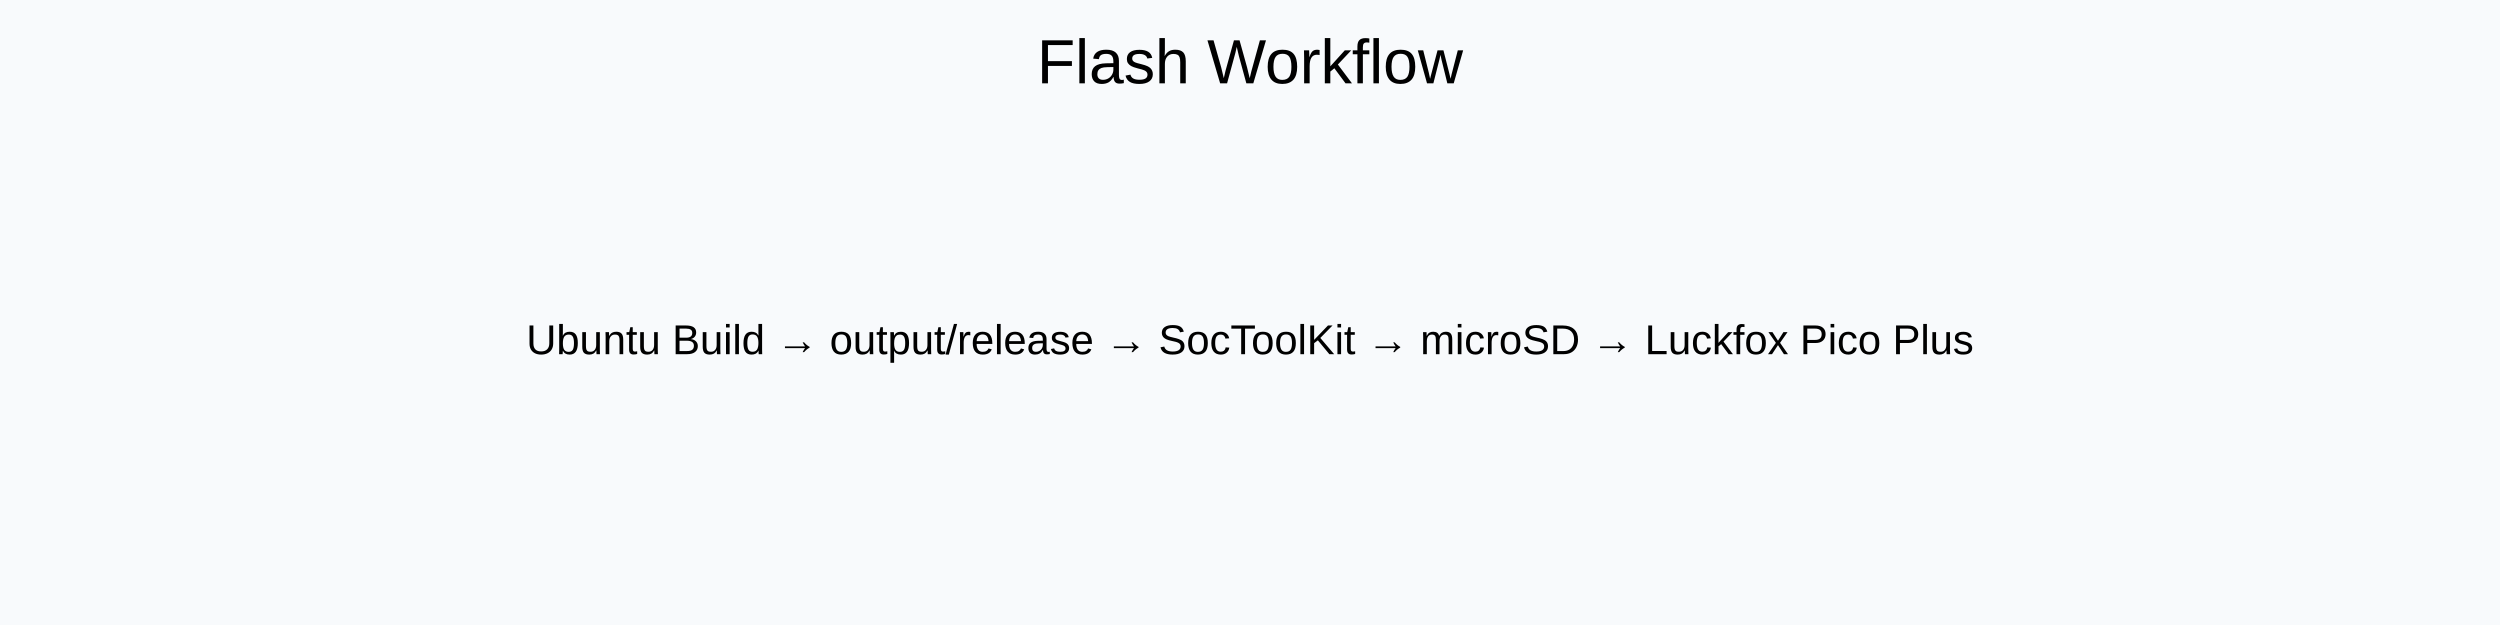
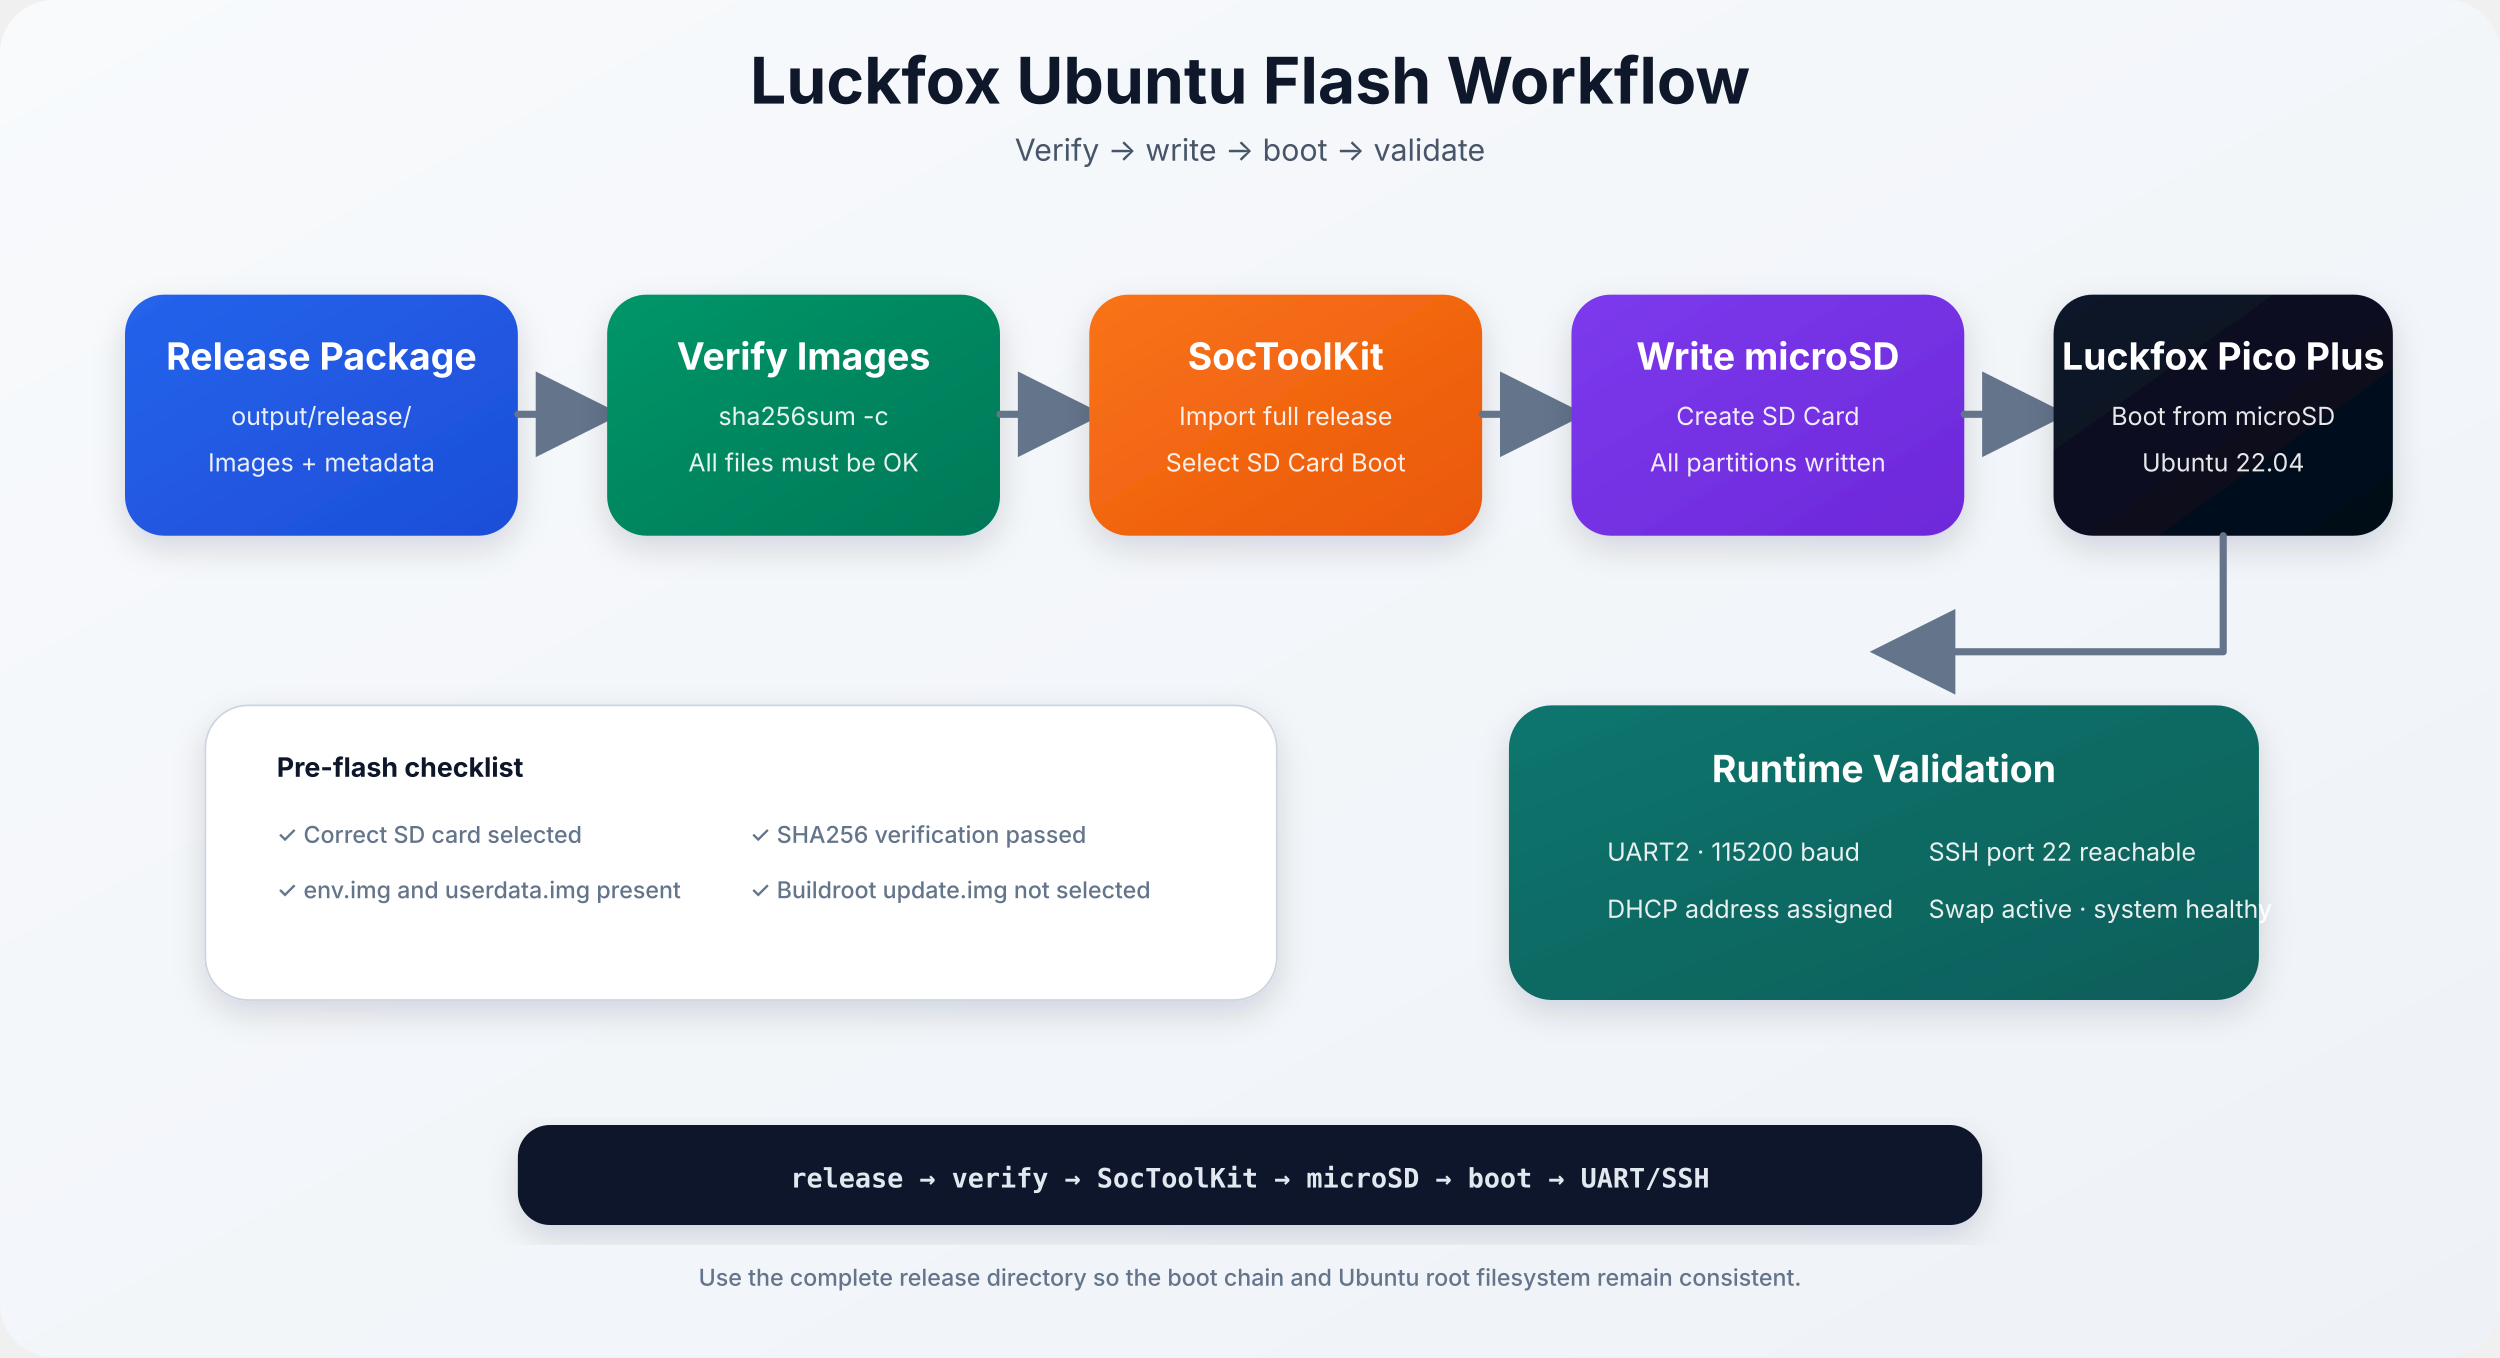
- <svg xmlns="http://www.w3.org/2000/svg" width="1200" height="300">
-   <rect width="100%" height="100%" fill="#f8fafc" />
-   <text x="600" y="40" text-anchor="middle" font-size="30" font-family="Arial">Flash Workflow</text>
-   <text x="600" y="170" text-anchor="middle" font-size="20" font-family="Arial">Ubuntu Build → output/release → SocToolKit → microSD → Luckfox Pico Plus</text>
+ <svg xmlns="http://www.w3.org/2000/svg" width="1400" height="760" viewBox="0 0 1400 760" role="img" aria-labelledby="title desc">
+   <defs>
+     <linearGradient id="bg" x1="0" y1="0" x2="1" y2="1">
+       <stop offset="0%" stop-color="#f8fafc" />
+       <stop offset="100%" stop-color="#eef2f7" />
+     </linearGradient>
+     <filter id="shadow" x="-20%" y="-20%" width="140%" height="140%">
+       <feDropShadow dx="0" dy="7" stdDeviation="9" flood-color="#0f172a" flood-opacity="0.14" />
+     </filter>
+     <marker id="arrow" markerWidth="12" markerHeight="12" refX="10" refY="6" orient="auto">
+       <path d="M0,0 L12,6 L0,12 Z" fill="#64748b" />
+     </marker>
+     <style>
+       .title { font: 700 36px Inter, Segoe UI, Arial, sans-serif; fill: #0f172a; }
+       .subtitle { font: 400 17px Inter, Segoe UI, Arial, sans-serif; fill: #475569; }
+       .box-title { font: 700 21px Inter, Segoe UI, Arial, sans-serif; fill: #ffffff; }
+       .box-sub { font: 400 14px Inter, Segoe UI, Arial, sans-serif; fill: rgba(255,255,255,.9); }
+       .label { font: 700 15px Inter, Segoe UI, Arial, sans-serif; fill: #0f172a; }
+       .note { font: 500 13px Inter, Segoe UI, Arial, sans-serif; fill: #64748b; }
+       .mono { font: 600 13px ui-monospace, SFMono-Regular, Consolas, monospace; fill: #334155; }
+       .connector { fill: none; stroke: #64748b; stroke-width: 4; stroke-linecap: round; stroke-linejoin: round; marker-end: url(#arrow); }
+       .connector-soft { fill: none; stroke: #94a3b8; stroke-width: 3; stroke-dasharray: 8 8; stroke-linecap: round; marker-end: url(#arrow); }
+     </style>
+   </defs>
+   <defs>
+     <linearGradient id="build" x1="0" y1="0" x2="1" y2="1">
+       <stop offset="0%" stop-color="#2563eb" />
+       <stop offset="100%" stop-color="#1d4ed8" />
+     </linearGradient>
+     <linearGradient id="verify" x1="0" y1="0" x2="1" y2="1">
+       <stop offset="0%" stop-color="#059669" />
+       <stop offset="100%" stop-color="#047857" />
+     </linearGradient>
+     <linearGradient id="tool" x1="0" y1="0" x2="1" y2="1">
+       <stop offset="0%" stop-color="#f97316" />
+       <stop offset="100%" stop-color="#ea580c" />
+     </linearGradient>
+     <linearGradient id="sd" x1="0" y1="0" x2="1" y2="1">
+       <stop offset="0%" stop-color="#7c3aed" />
+       <stop offset="100%" stop-color="#6d28d9" />
+     </linearGradient>
+     <linearGradient id="board" x1="0" y1="0" x2="1" y2="1">
+       <stop offset="0%" stop-color="#0f172a" />
+       <stop offset="100%" stop-color="#020617" />
+     </linearGradient>
+     <linearGradient id="login" x1="0" y1="0" x2="1" y2="1">
+       <stop offset="0%" stop-color="#0f766e" />
+       <stop offset="100%" stop-color="#115e59" />
+     </linearGradient>
+   </defs>
+   <rect width="1400" height="760" rx="30" fill="url(#bg)" />
+   <text x="700" y="58" text-anchor="middle" class="title">Luckfox Ubuntu Flash Workflow</text>
+   <text x="700" y="90" text-anchor="middle" class="subtitle">Verify → write → boot → validate</text>
+   <g filter="url(#shadow)">
+     <rect x="70" y="165" width="220" height="135" rx="22" fill="url(#build)" />
+     <text x="180" y="207" text-anchor="middle" class="box-title">Release Package</text>
+     <text x="180" y="238" text-anchor="middle" class="box-sub">output/release/</text>
+     <text x="180" y="264" text-anchor="middle" class="box-sub">Images + metadata</text>
+   </g>
+   <path d="M290 232 H340" class="connector" />
+   <g filter="url(#shadow)">
+     <rect x="340" y="165" width="220" height="135" rx="22" fill="url(#verify)" />
+     <text x="450" y="207" text-anchor="middle" class="box-title">Verify Images</text>
+     <text x="450" y="238" text-anchor="middle" class="box-sub">sha256sum -c</text>
+     <text x="450" y="264" text-anchor="middle" class="box-sub">All files must be OK</text>
+   </g>
+   <path d="M560 232 H610" class="connector" />
+   <g filter="url(#shadow)">
+     <rect x="610" y="165" width="220" height="135" rx="22" fill="url(#tool)" />
+     <text x="720" y="207" text-anchor="middle" class="box-title">SocToolKit</text>
+     <text x="720" y="238" text-anchor="middle" class="box-sub">Import full release</text>
+     <text x="720" y="264" text-anchor="middle" class="box-sub">Select SD Card Boot</text>
+   </g>
+   <path d="M830 232 H880" class="connector" />
+   <g filter="url(#shadow)">
+     <rect x="880" y="165" width="220" height="135" rx="22" fill="url(#sd)" />
+     <text x="990" y="207" text-anchor="middle" class="box-title">Write microSD</text>
+     <text x="990" y="238" text-anchor="middle" class="box-sub">Create SD Card</text>
+     <text x="990" y="264" text-anchor="middle" class="box-sub">All partitions written</text>
+   </g>
+   <path d="M1100 232 H1150" class="connector" />
+   <g filter="url(#shadow)">
+     <rect x="1150" y="165" width="190" height="135" rx="22" fill="url(#board)" />
+     <text x="1245" y="207" text-anchor="middle" class="box-title">Luckfox Pico Plus</text>
+     <text x="1245" y="238" text-anchor="middle" class="box-sub">Boot from microSD</text>
+     <text x="1245" y="264" text-anchor="middle" class="box-sub">Ubuntu 22.04</text>
+   </g>
+   <path d="M1245 300 V365 H1055" class="connector" />
+   <g filter="url(#shadow)">
+     <rect x="845" y="395" width="420" height="165" rx="24" fill="url(#login)" />
+     <text x="1055" y="438" text-anchor="middle" class="box-title">Runtime Validation</text>
+     <text x="900" y="482" class="box-sub">UART2 · 115200 baud</text>
+     <text x="900" y="514" class="box-sub">DHCP address assigned</text>
+     <text x="1080" y="482" class="box-sub">SSH port 22 reachable</text>
+     <text x="1080" y="514" class="box-sub">Swap active · system healthy</text>
+   </g>
+   <g filter="url(#shadow)">
+     <rect x="115" y="395" width="600" height="165" rx="24" fill="#ffffff" stroke="#cbd5e1" />
+     <text x="155" y="435" class="label">Pre-flash checklist</text>
+     <text x="155" y="472" class="note">✓ Correct SD card selected</text>
+     <text x="155" y="503" class="note">✓ env.img and userdata.img present</text>
+     <text x="420" y="472" class="note">✓ SHA256 verification passed</text>
+     <text x="420" y="503" class="note">✓ Buildroot update.img not selected</text>
+   </g>
+   <g filter="url(#shadow)">
+     <rect x="290" y="630" width="820" height="56" rx="18" fill="#0f172a" />
+     <text x="700" y="665" text-anchor="middle" style="font:600 15px ui-monospace, SFMono-Regular, Consolas, monospace; fill:#e2e8f0;">release → verify → SocToolKit → microSD → boot → UART/SSH</text>
+   </g>
+   <text x="700" y="720" text-anchor="middle" class="note">Use the complete release directory so the boot chain and Ubuntu root filesystem remain consistent.</text>
</svg>
